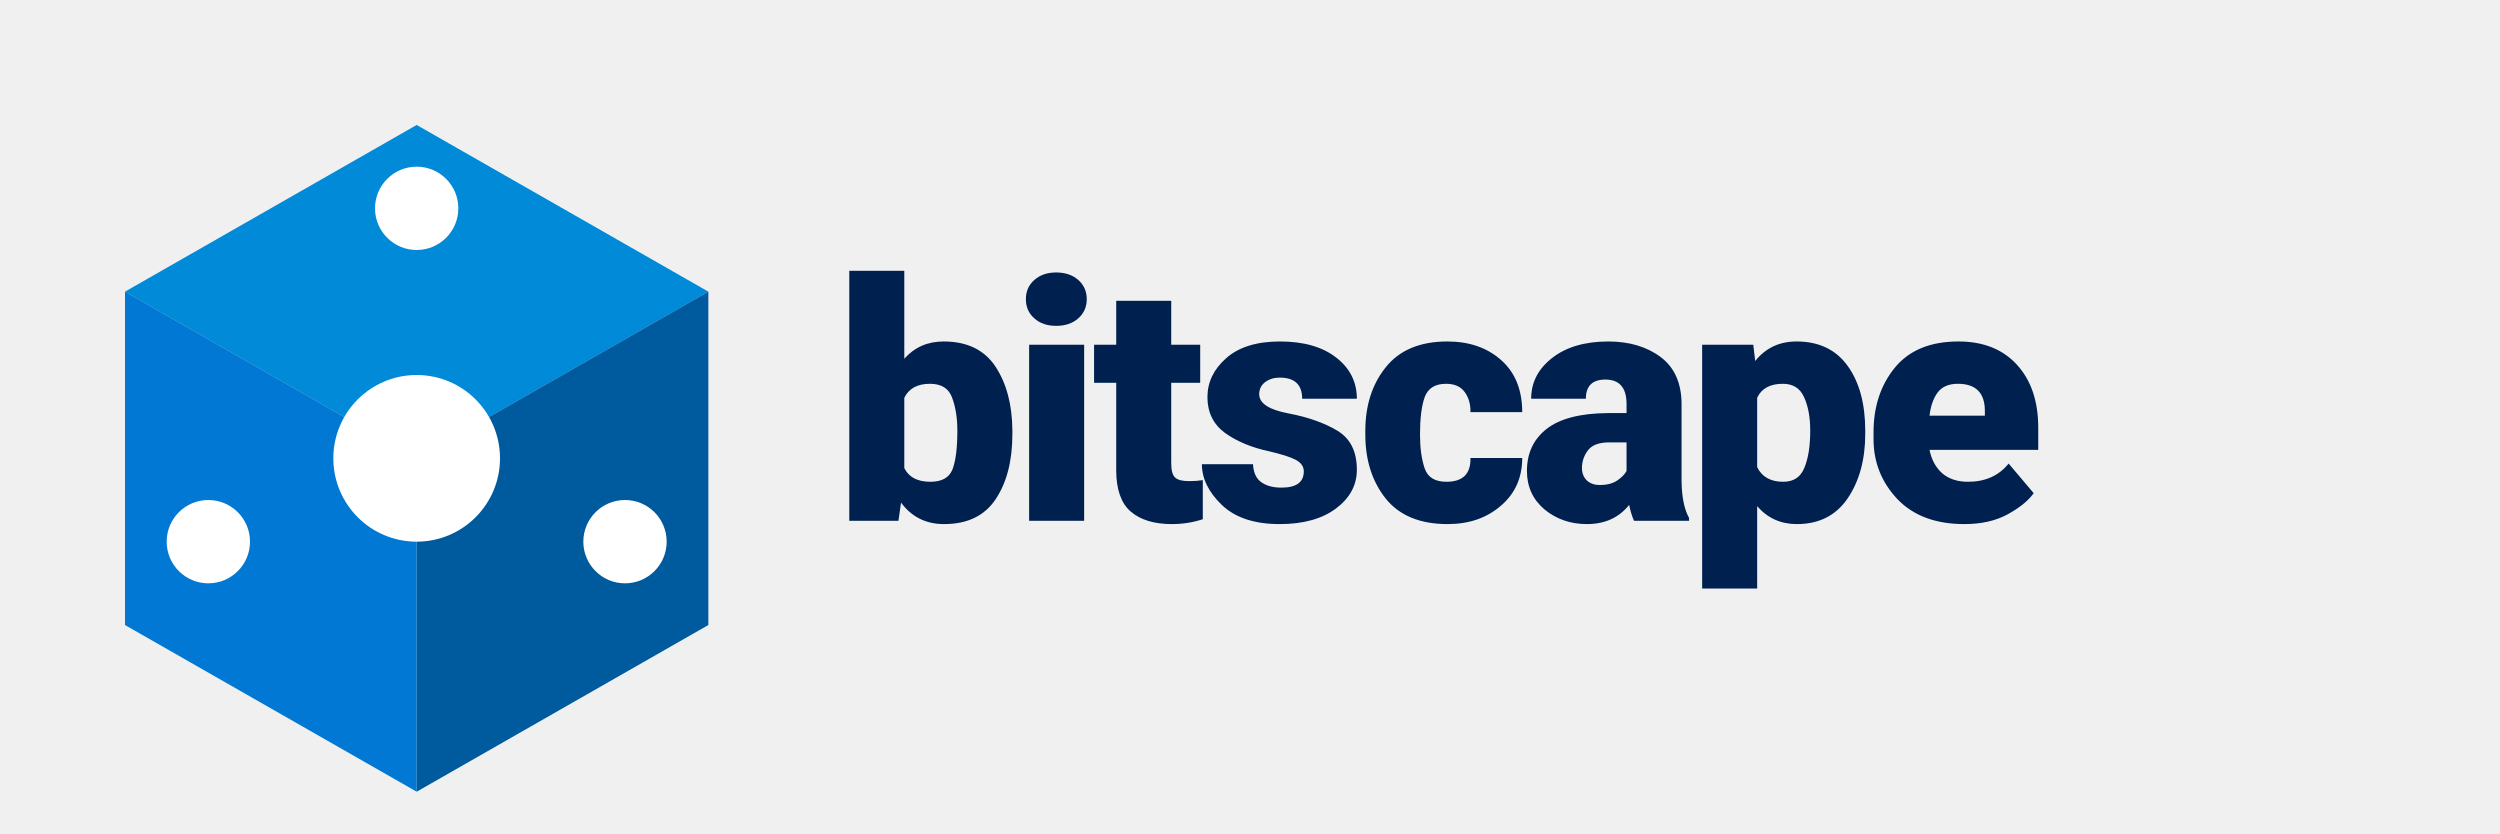
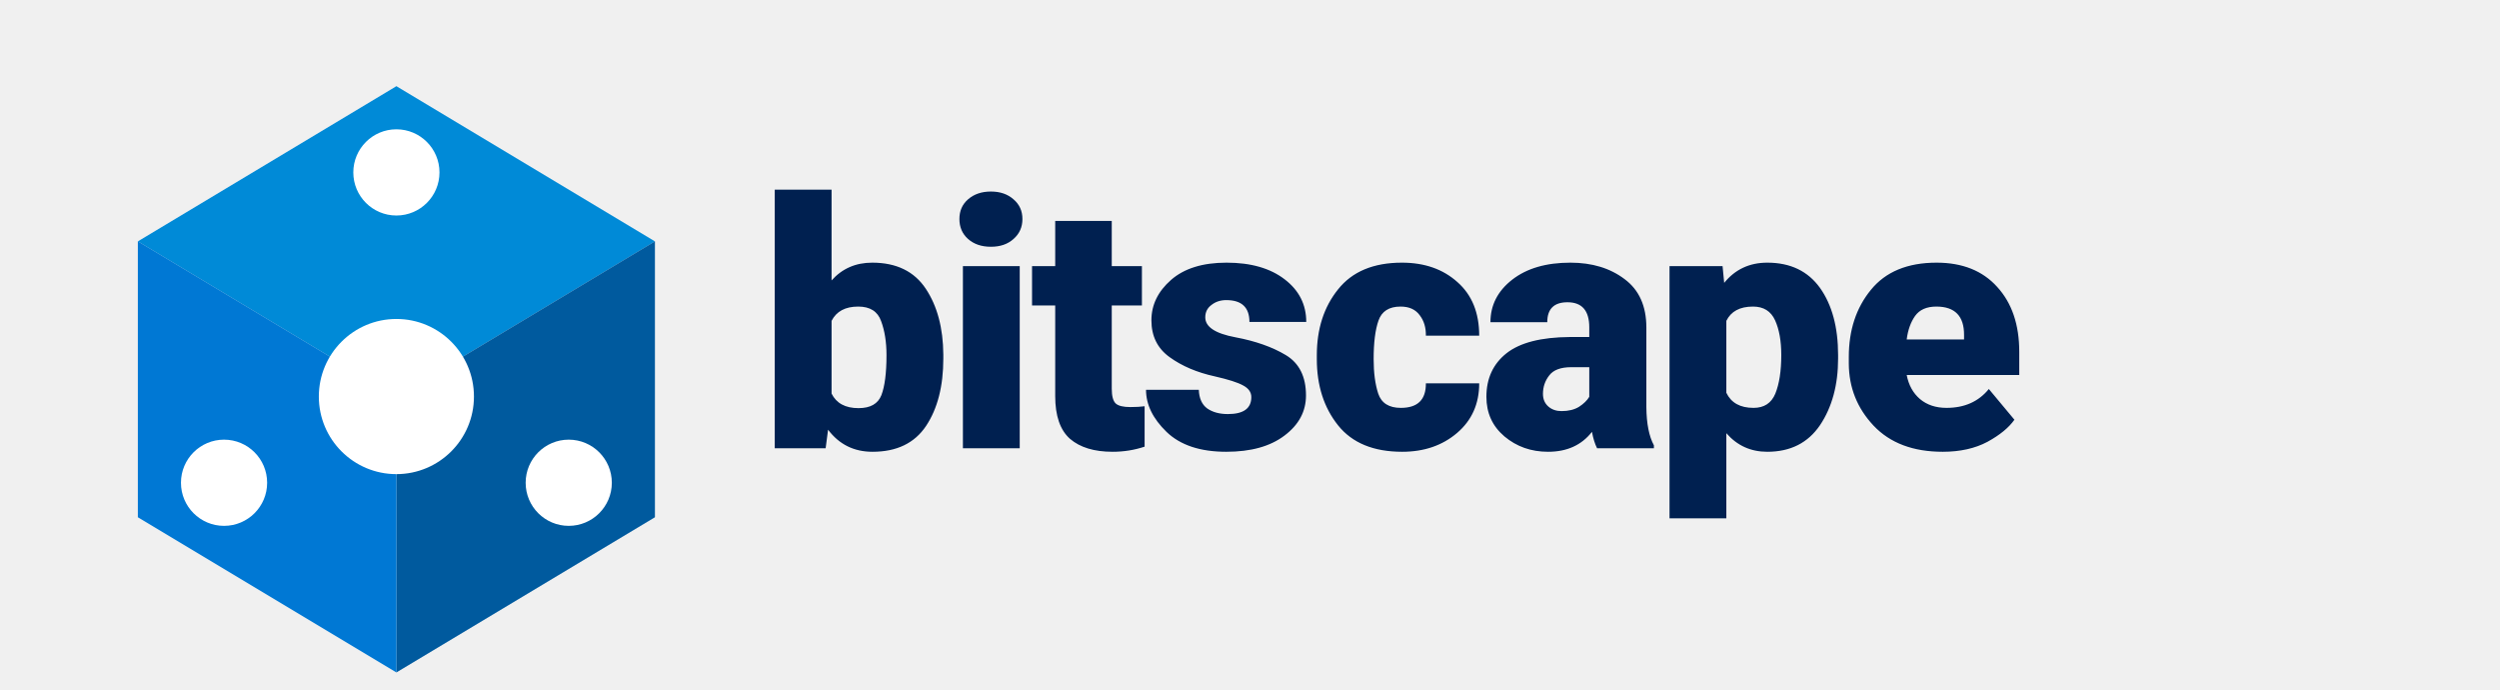
- <svg xmlns="http://www.w3.org/2000/svg" viewBox="0 0 120 40" width="120" height="40" fill="none">
-   <g transform="translate(4, 4)">
-     <path d="M16 2L30 10V26L16 34L2 26V10L16 2Z" fill="#0078D4" opacity="0.15" />
-     <path d="M16 2L30 10L16 18L2 10L16 2Z" fill="#008AD7" />
-     <path d="M16 18L30 10V26L16 34V18Z" fill="#005A9E" />
-     <path d="M2 10L16 18V34L2 26V10Z" fill="#0078D4" />
-     <circle cx="16" cy="18" r="4" fill="#FFFFFF" />
-     <circle cx="16" cy="6" r="2" fill="#FFFFFF" />
-     <circle cx="26" cy="22" r="2" fill="#FFFFFF" />
-     <circle cx="6" cy="22" r="2" fill="#FFFFFF" />
+ <svg xmlns="http://www.w3.org/2000/svg" viewBox="0 0 145 40" width="145" height="40" fill="none">
+   <g transform="translate(6, 3)">
+     <path d="M17 2L32 11V27L17 36L2 27V11L17 2Z" fill="#0078D4" opacity="0.15" />
+     <path d="M17 2L32 11L17 20L2 11L17 2Z" fill="#008AD7" />
+     <path d="M17 20L32 11V27L17 36V20Z" fill="#005A9E" />
+     <path d="M2 11L17 20V36L2 27V11Z" fill="#0078D4" />
+     <circle cx="17" cy="20" r="4.5" fill="#FFFFFF" />
+     <circle cx="17" cy="7" r="2.5" fill="#FFFFFF" />
+     <circle cx="27" cy="25" r="2.5" fill="#FFFFFF" />
+     <circle cx="7" cy="25" r="2.5" fill="#FFFFFF" />
  </g>
-   <text x="40" y="25" font-family="system-ui, -apple-system, 'Segoe UI', Roboto, sans-serif" font-size="16" font-weight="800" fill="#002050" letter-spacing="-0.5">bitscape</text>
+   <text x="44" y="26" font-family="'Segoe UI', Roboto, sans-serif" font-size="20" font-weight="900" fill="#002050" letter-spacing="-0.5">bitscape</text>
</svg>
